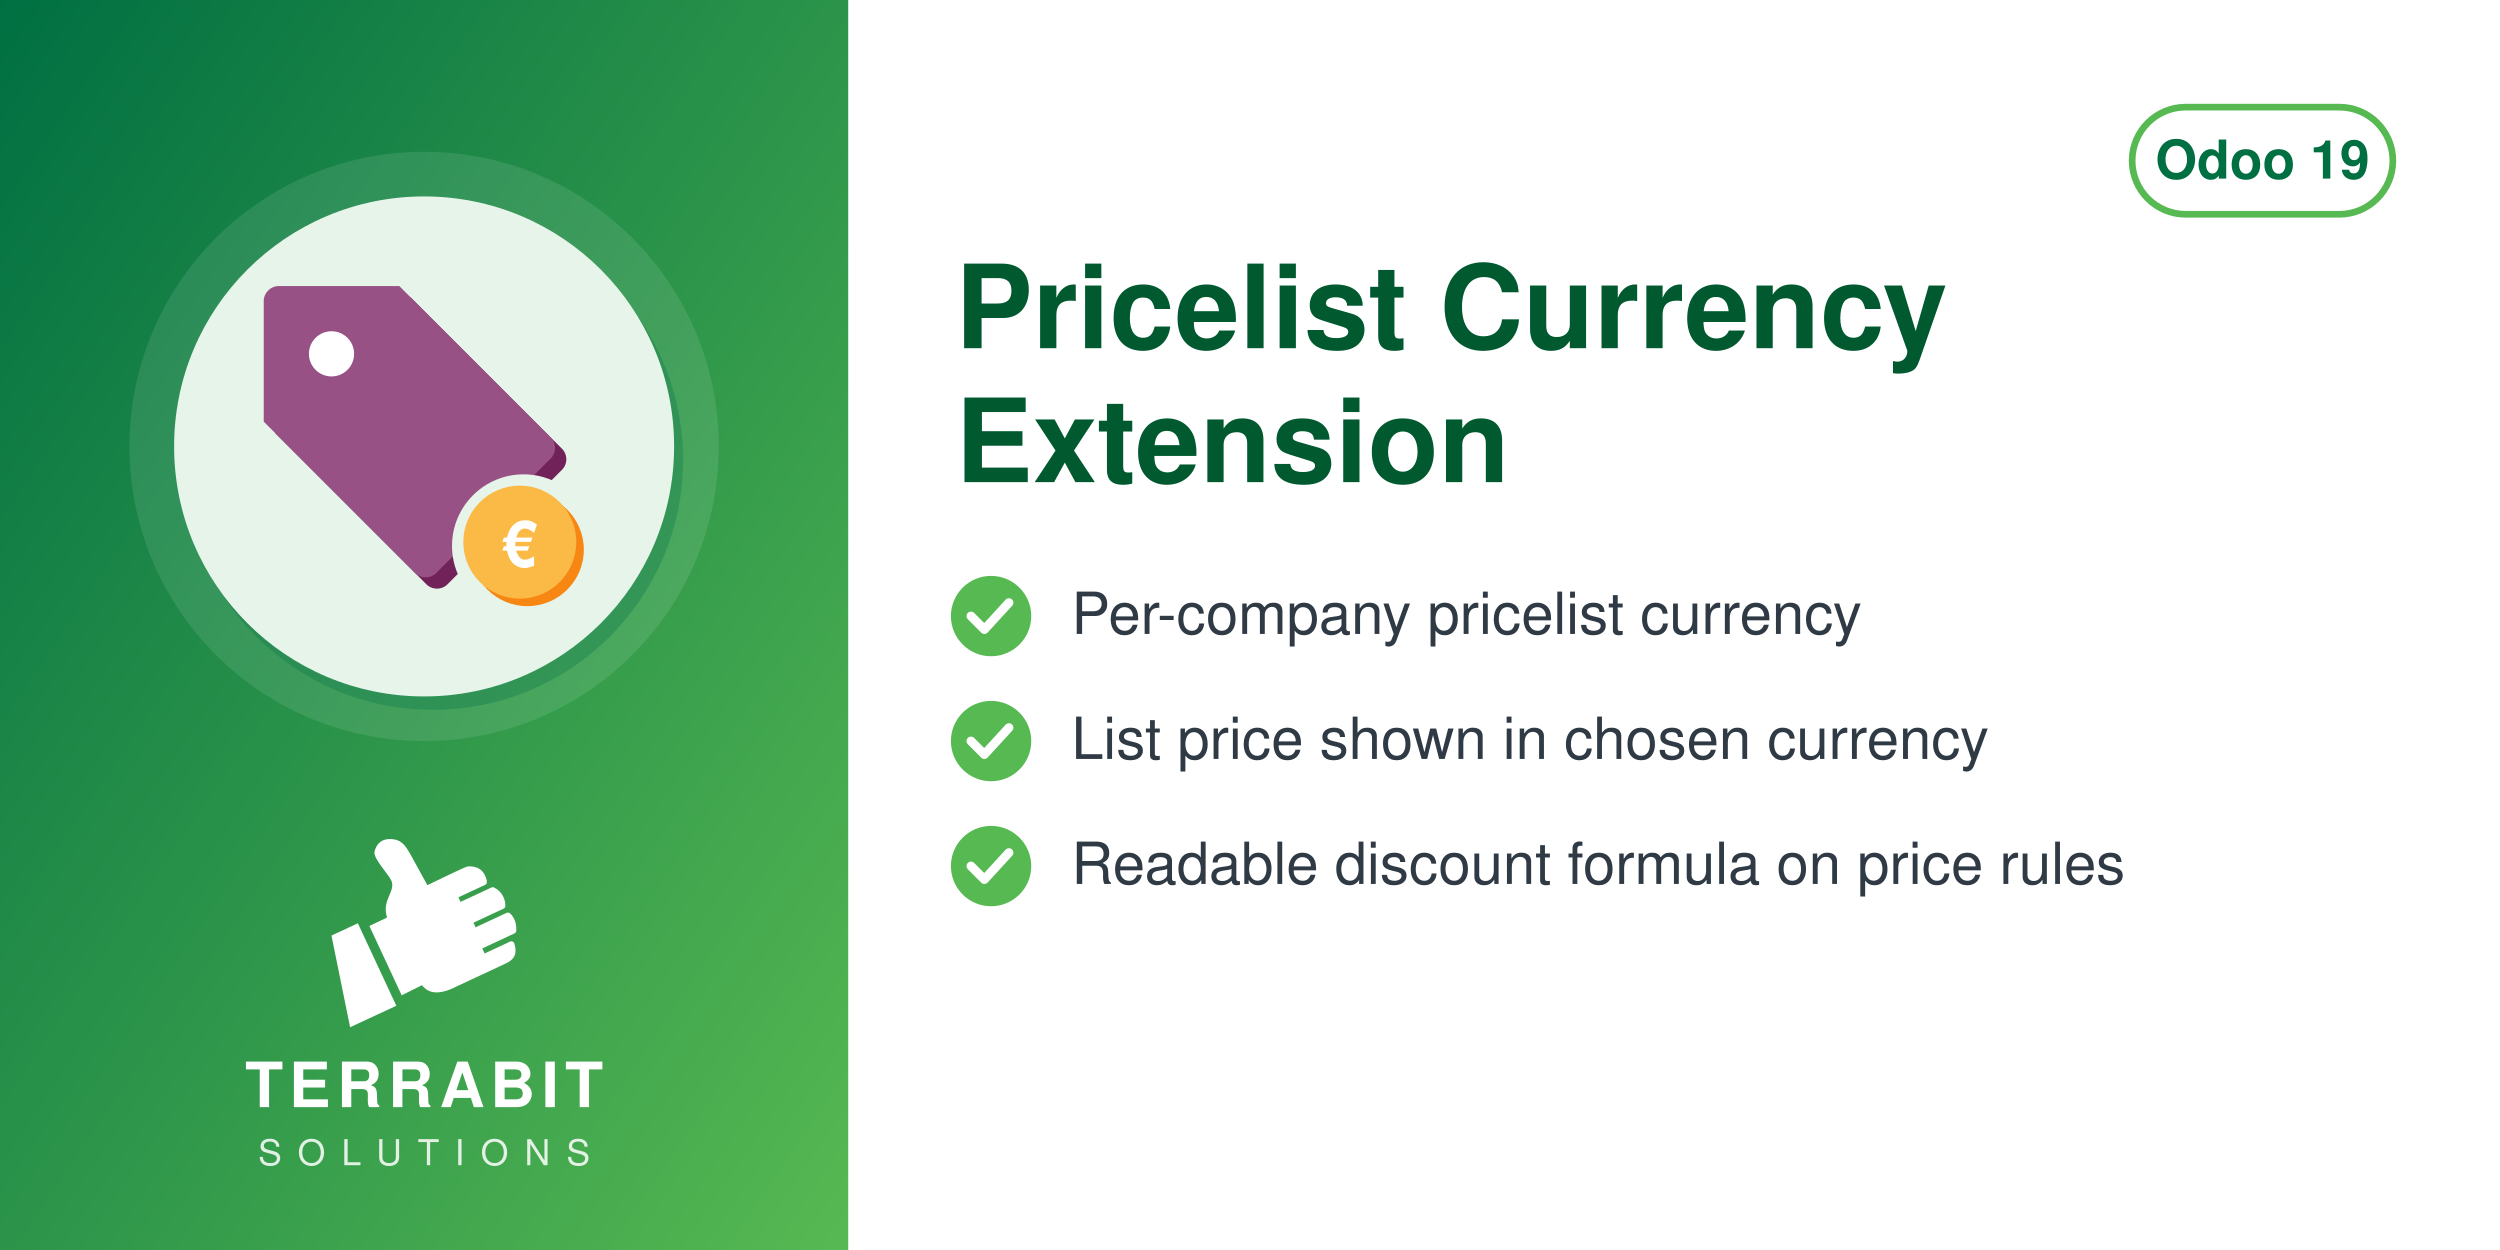
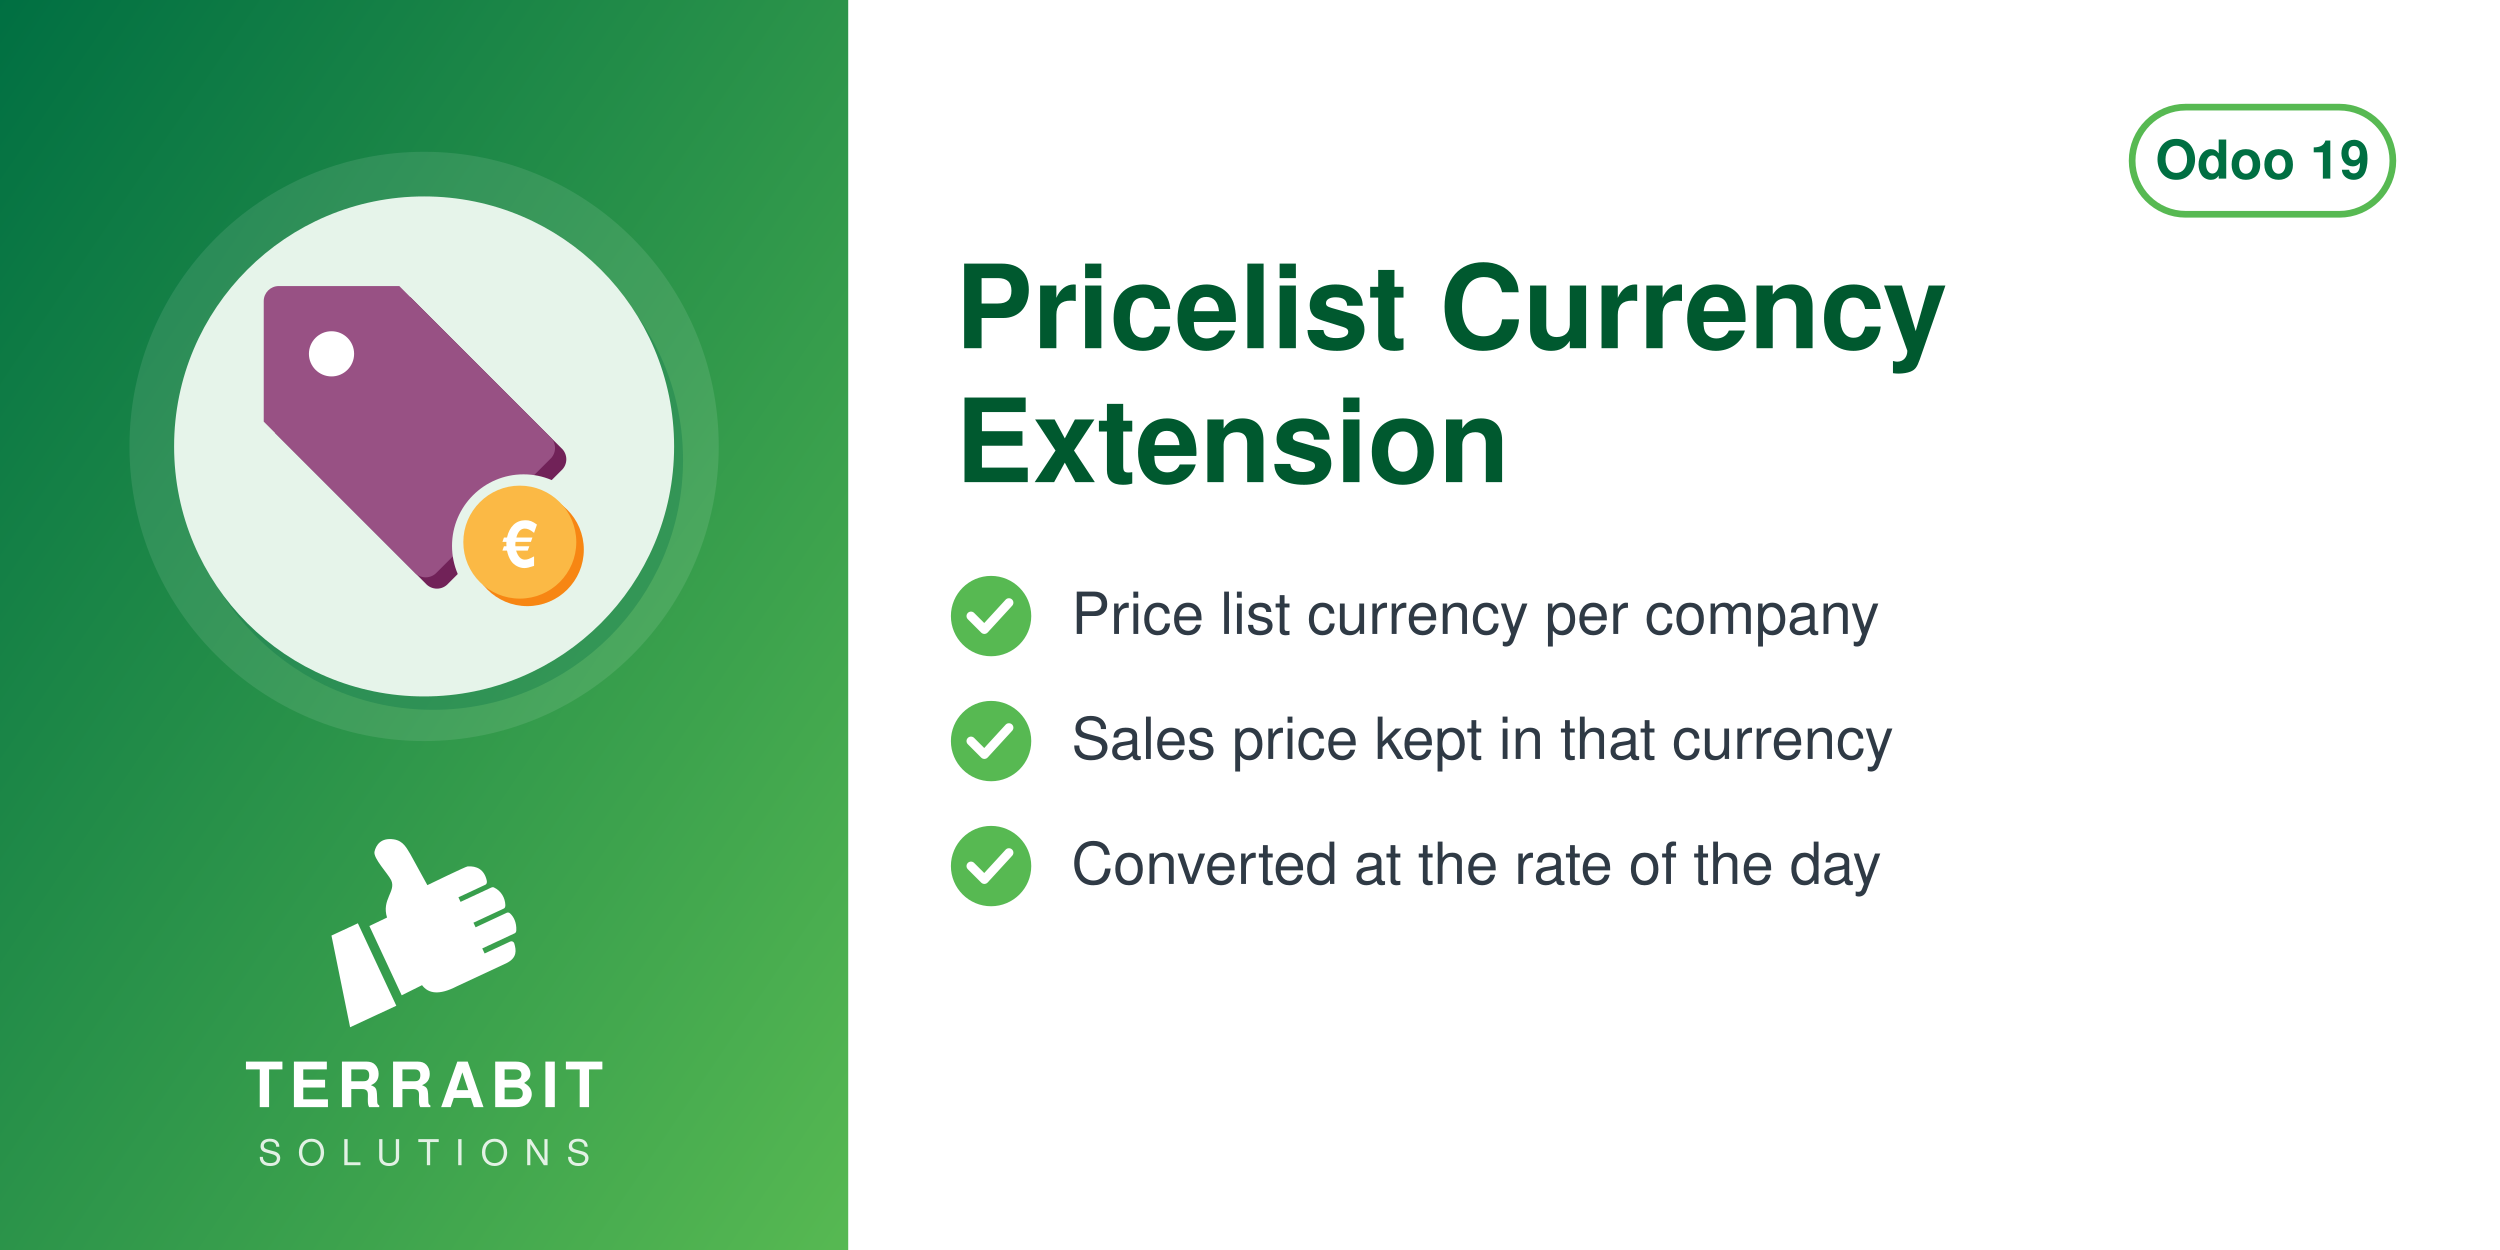
<svg xmlns="http://www.w3.org/2000/svg" width="560" height="280" viewBox="0 0 560 280">
  <defs>
    <linearGradient id="g" x1="0" y1="0" x2="1" y2="1">
      <stop offset="0" stop-color="#006F42" />
      <stop offset="1" stop-color="#57B952" />
    </linearGradient>
  </defs>
  <rect width="560" height="280" fill="#FFFFFF" />
  <rect width="190" height="280" fill="url(#g)" />
  <circle cx="95.0" cy="100" r="66" fill="white" opacity="0.10" />
  <circle cx="97.0" cy="103" r="56" fill="#006F42" opacity="0.30" />
  <circle cx="95.0" cy="100" r="56" fill="#E6F4EA" />
  <svg x="54.0" y="59.0" width="82" height="82" viewBox="0 0 100 100" preserveAspectRatio="xMidYMid meet">
    <g transform="translate(-2.04,-2.04) scale(1.0287)">
      <defs>
        <mask id="mi-cut" maskUnits="userSpaceOnUse" x="-20" y="-20" width="140" height="140">
          <rect x="-20" y="-20" width="140" height="140" fill="#fff" />
          <circle cx="77" cy="77" r="19" fill="#000" />
        </mask>
      </defs>
      <g mask="url(#mi-cut)">
        <g transform="translate(3,3)" fill="#712258">
          <path d="M8,12 a4,4 0 0 1 4,-4 h32 l40,40 a4,4 0 0 1 0,6 l-30,30 a4,4 0 0 1 -6,0 l-40,-40z" />
        </g>
        <g fill="#985184">
          <path d="M8,12 a4,4 0 0 1 4,-4 h32 l40,40 a4,4 0 0 1 0,6 l-30,30 a4,4 0 0 1 -6,0 l-40,-40z" />
        </g>
        <circle cx="26" cy="26" r="6" fill="#FFFFFF" />
      </g>
      <circle cx="78" cy="78" r="15" fill="#F78613" />
      <circle cx="76" cy="76" r="15" fill="#FBB945" />
      <text x="76" y="82.5" font-family="Helvetica, Arial, sans-serif" font-weight="bold" font-size="17" fill="#FFFFFF" text-anchor="middle">€</text>
    </g>
  </svg>
  <svg x="72.0" y="186" width="46" height="46" viewBox="4045 2535 3400 3400" preserveAspectRatio="xMidYMid meet">
    <path fill="#FFFFFF" d="M4648.32 4073.59l636.59 1365.17 -765.09 355.96 -308.63 -1517.87 437.13 -203.26zm725.61 1192.32l336.75 -167.88c105.65,140.85 282.69,170.72 576.82,18.8l819.92 -382.33c181.4,-90.13 164.26,-214.57 130.07,-328.43 -4.28,-14.25 -13.68,-24.81 -27.34,-30.7 -13.67,-5.89 -27.61,-5.11 -41.09,1.18l-422.32 196.93 -39.04 -83.72 538.07 -250.91c16.64,-7.76 24.7,-27.69 25.58,-46.04 6.48,-134.33 -44.36,-230.89 -105.84,-285.23 -15.2,-13.44 -35.71,-15.59 -54.12,-7l-513.92 239.64 -35.6 -76.34 506.31 -236.1c17.69,-8.25 22.52,-36.93 21.83,-56.45 -4.1,-117.31 -67.62,-232.74 -187.72,-290.66 -13.94,-6.72 -28.64,-6.36 -42.69,0.19l-511.21 238.38 -35.37 -75.86 448.98 -209.36c20.44,-9.53 25.81,-42.28 21.02,-64.32 -41.02,-189.07 -167.92,-247.8 -318.14,-237.87 -29.39,1.94 -589.86,273.16 -665.95,310.54l-281.84 -513.57c-59.06,-93.13 -112.7,-221.7 -276.47,-245.13 -211.24,-30.22 -291.56,94.38 -316.89,203.13 -25.32,108.75 223.84,365.99 276.05,473.69 85.52,184.27 -161.86,318.11 -68.41,617.99l-292.54 139.94 535.09 1147.51z" />
  </svg>
  <text x="95.0" y="248" text-anchor="middle" font-family="Helvetica,Arial,sans-serif" font-size="14" font-weight="800" letter-spacing="1.4" fill="white">TERRABIT</text>
  <text x="95.0" y="261" text-anchor="middle" font-family="Helvetica,Arial,sans-serif" font-size="8" font-weight="500" letter-spacing="3.6" fill="white" opacity="0.85">SOLUTIONS</text>
  <g>
    <rect x="477.6" y="24" width="58.4" height="24" rx="12" fill="none" stroke="#57B952" stroke-width="1.5" />
    <text x="506.8" y="40" text-anchor="middle" font-family="Helvetica,Arial,sans-serif" font-size="12" font-weight="700" fill="#006F42">Odoo 19</text>
  </g>
  <text x="214" y="78" font-family="Helvetica,Arial,sans-serif" font-size="26" font-weight="700" fill="#00592F">Pricelist Currency</text>
  <text x="214" y="108" font-family="Helvetica,Arial,sans-serif" font-size="26" font-weight="700" fill="#00592F">Extension</text>
  <circle cx="222" cy="138" r="9" fill="#57B952" />
  <path d="M217.5 138 l3 3 l5.5 -6" fill="none" stroke="white" stroke-width="2" stroke-linecap="round" stroke-linejoin="round" />
-   <text x="240" y="142" font-family="Helvetica,Arial,sans-serif" font-size="13" fill="#2F3A45">Per-company pricelist currency</text>
+   <text x="240" y="142" font-family="Helvetica,Arial,sans-serif" font-size="13" fill="#2F3A45">Price list currency per company</text>
  <circle cx="222" cy="166" r="9" fill="#57B952" />
  <path d="M217.5 166 l3 3 l5.5 -6" fill="none" stroke="white" stroke-width="2" stroke-linecap="round" stroke-linejoin="round" />
-   <text x="240" y="170" font-family="Helvetica,Arial,sans-serif" font-size="13" fill="#2F3A45">List price shown in chosen currency</text>
+   <text x="240" y="170" font-family="Helvetica,Arial,sans-serif" font-size="13" fill="#2F3A45">Sales price kept in that currency</text>
  <circle cx="222" cy="194" r="9" fill="#57B952" />
  <path d="M217.5 194 l3 3 l5.5 -6" fill="none" stroke="white" stroke-width="2" stroke-linecap="round" stroke-linejoin="round" />
-   <text x="240" y="198" font-family="Helvetica,Arial,sans-serif" font-size="13" fill="#2F3A45">Readable discount formula on price rules</text>
+   <text x="240" y="198" font-family="Helvetica,Arial,sans-serif" font-size="13" fill="#2F3A45">Converted at the rate of the day</text>
</svg>
